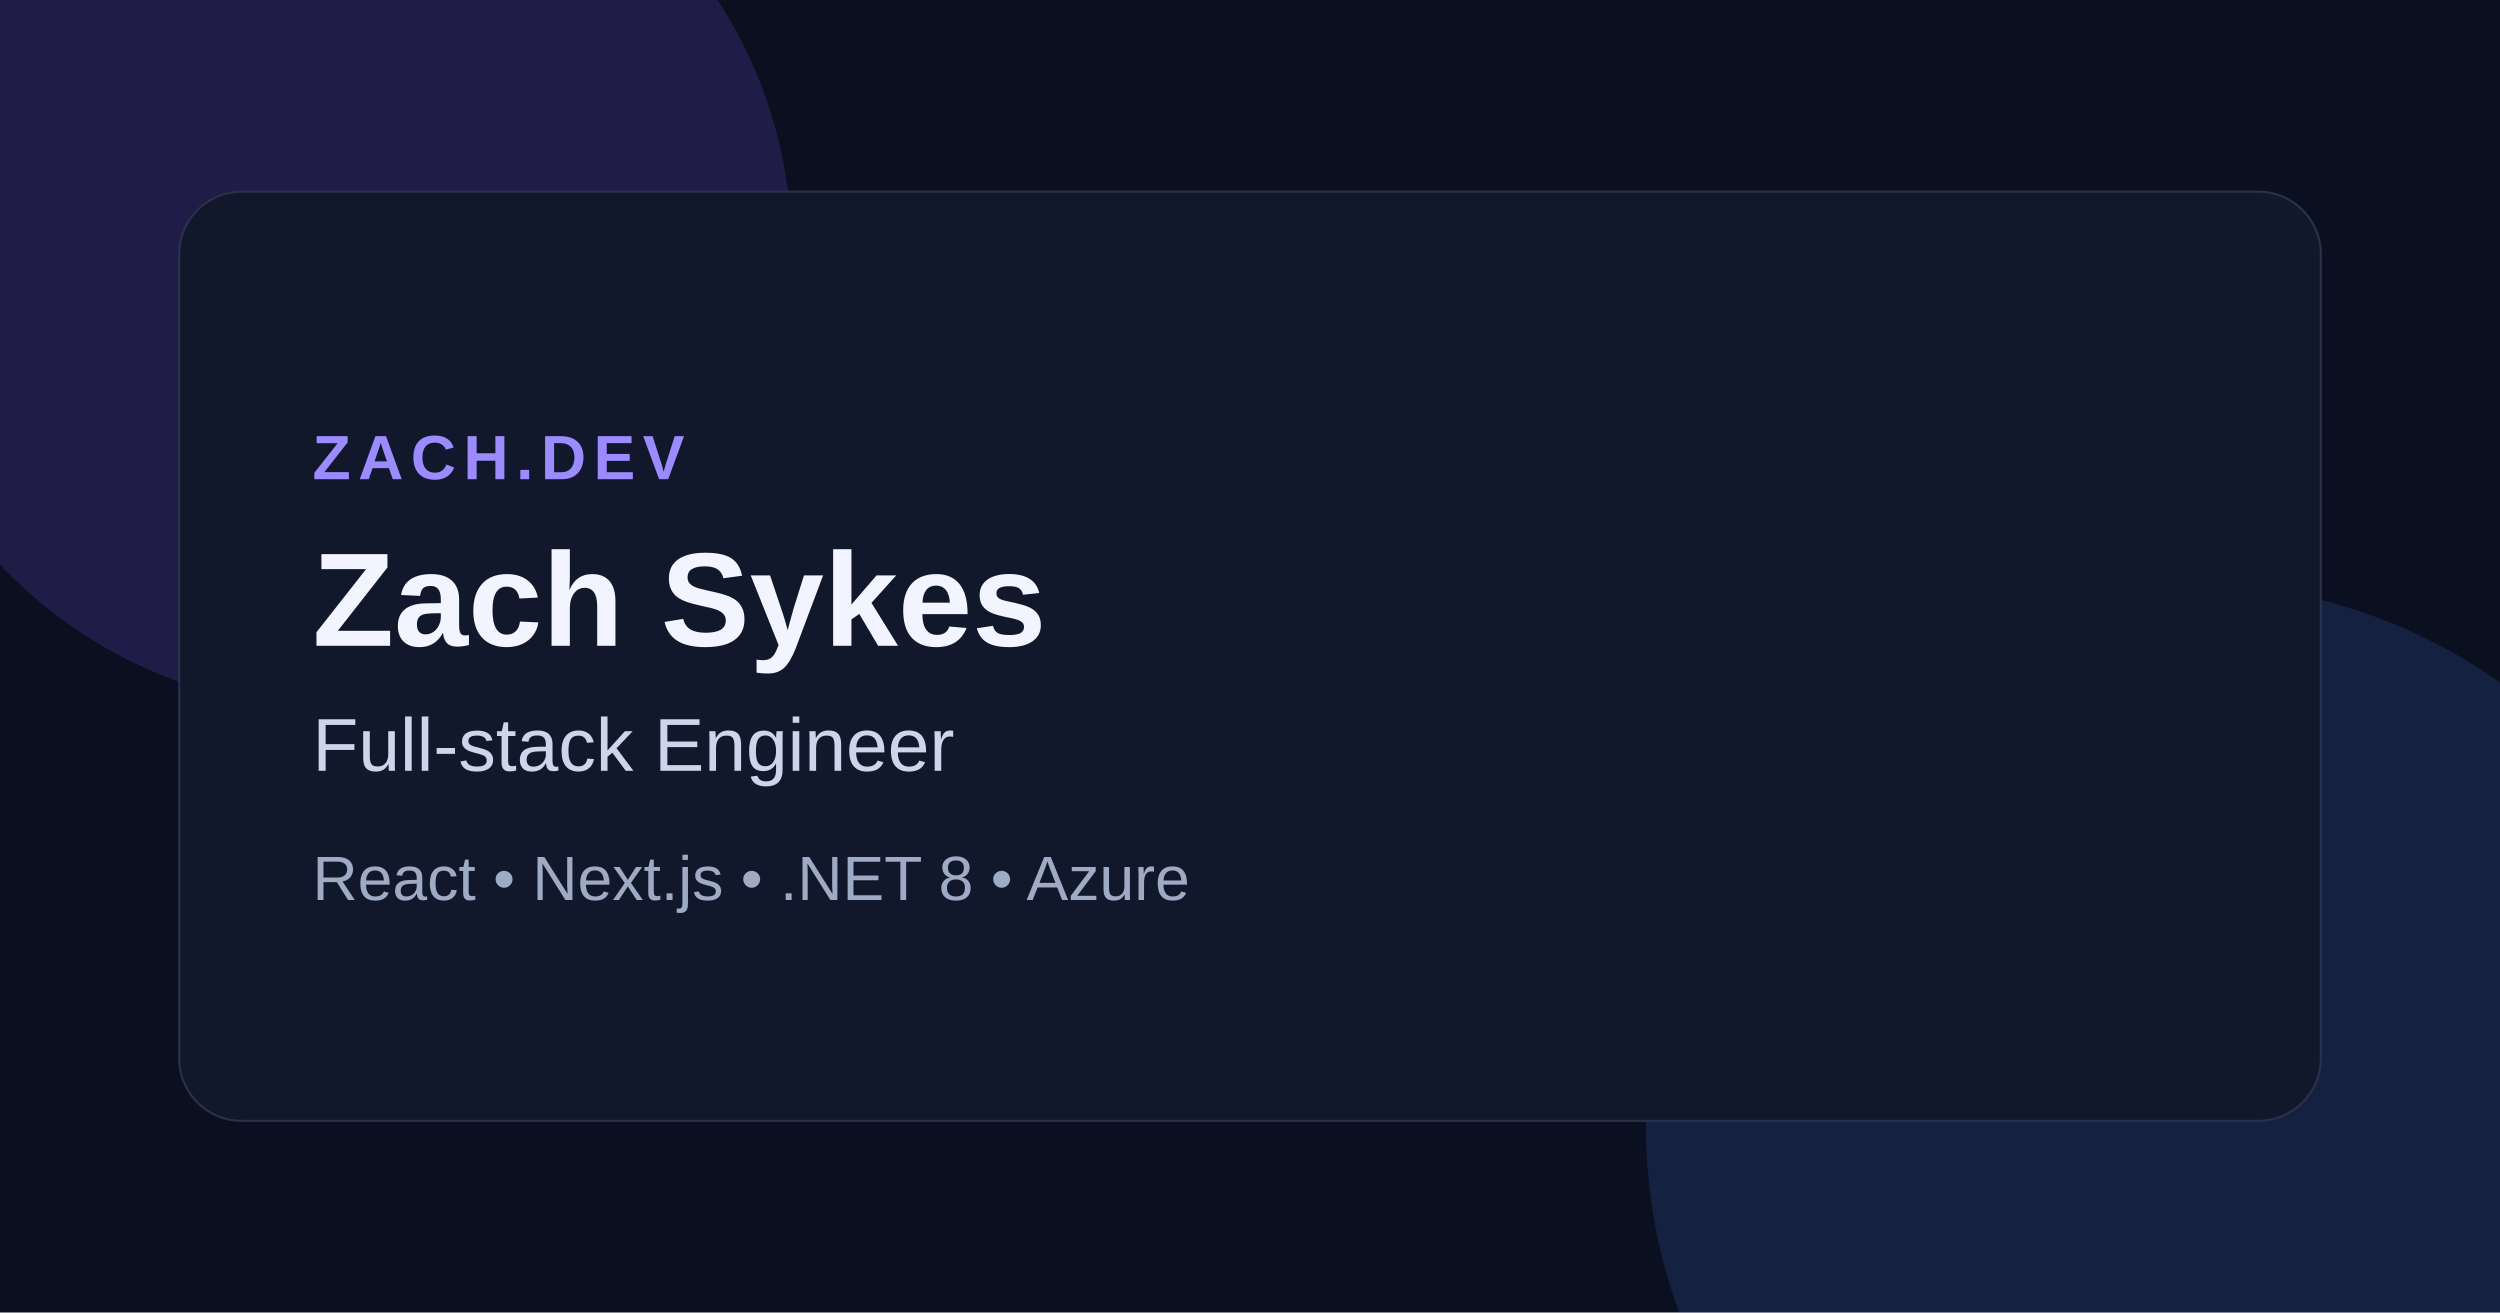
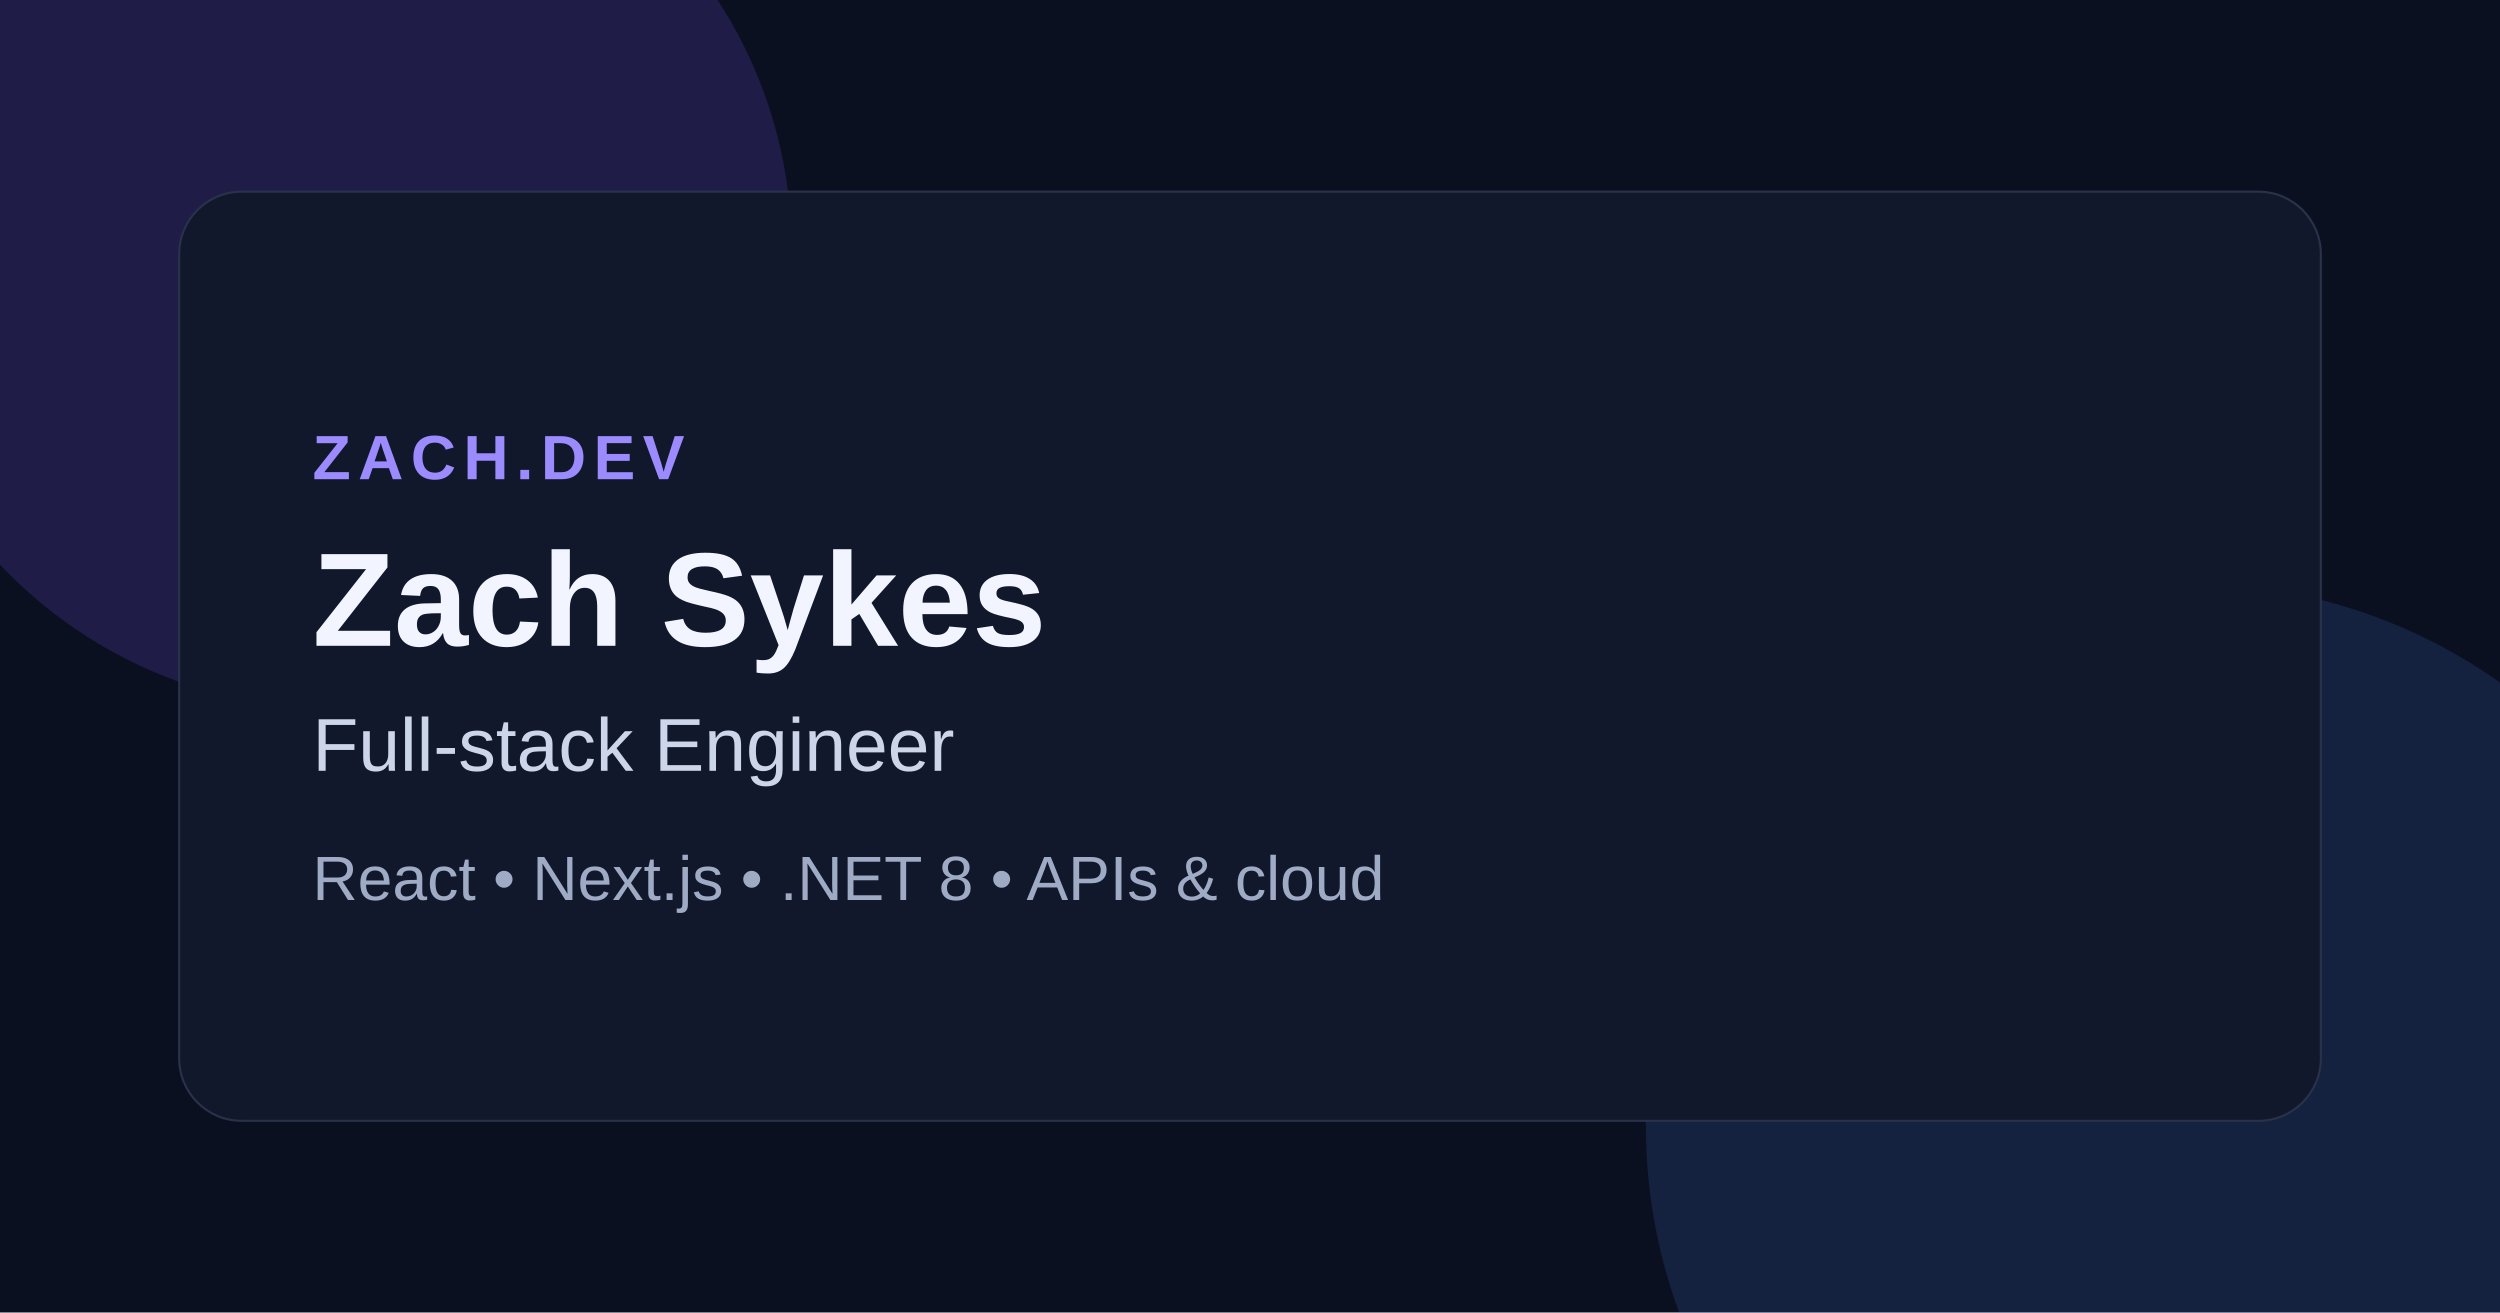
<svg xmlns="http://www.w3.org/2000/svg" width="1200" height="630" viewBox="0 0 1200 630" fill="none">
  <rect width="1200" height="630" fill="#0B1020" />
  <circle cx="160" cy="120" r="220" fill="#7C5CFF" fill-opacity="0.18" />
  <circle cx="1050" cy="540" r="260" fill="#4F8CFF" fill-opacity="0.14" />
  <rect x="86" y="92" width="1028" height="446" rx="30" fill="#11182B" stroke="#29324A" />
  <text x="150" y="230" fill="#9B8BFF" font-family="Arial, sans-serif" font-size="30" font-weight="700" letter-spacing="0.12em">
    ZACH.DEV
  </text>
  <text x="150" y="310" fill="#F2F5FF" font-family="Arial, sans-serif" font-size="64" font-weight="700">
    Zach Sykes
  </text>
  <text x="150" y="370" fill="#CDD5EA" font-family="Arial, sans-serif" font-size="36" font-weight="500">
    Full-stack Engineer
  </text>
  <text x="150" y="432" fill="#9FAAC4" font-family="Arial, sans-serif" font-size="30">
-     React • Next.js • .NET 8 • Azure
+     React • Next.js • .NET 8 • APIs &amp; cloud
  </text>
</svg>
